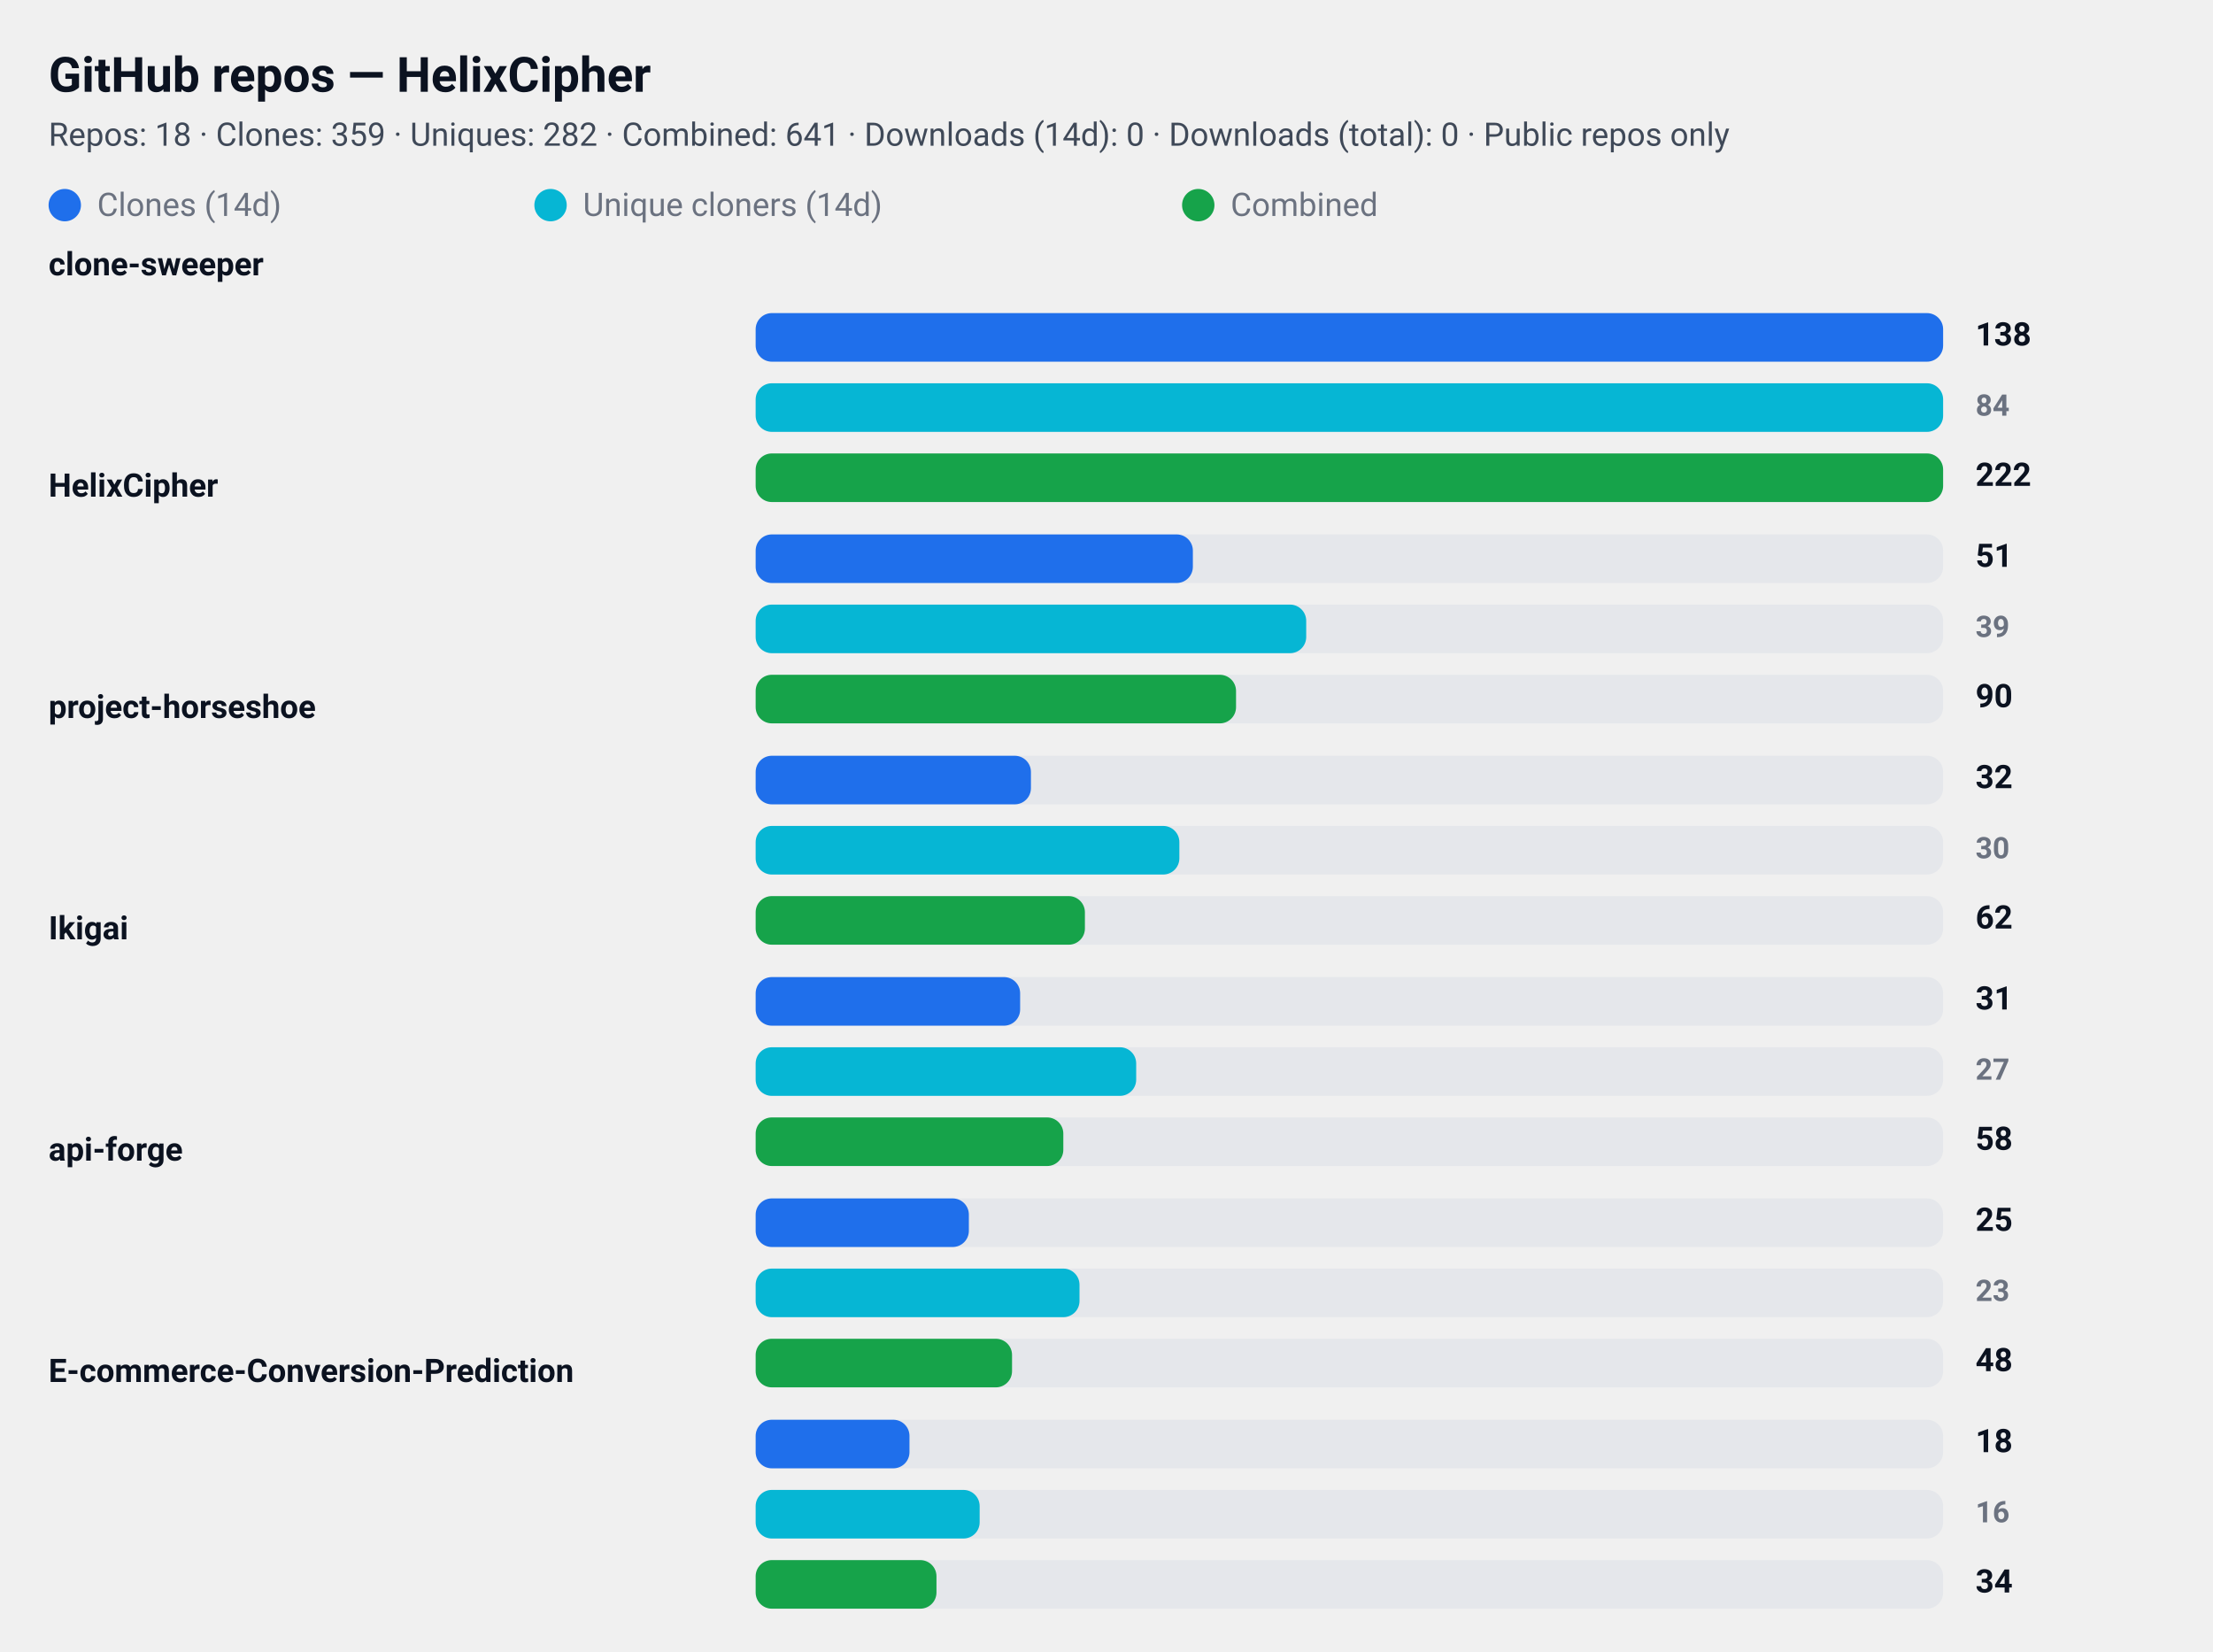
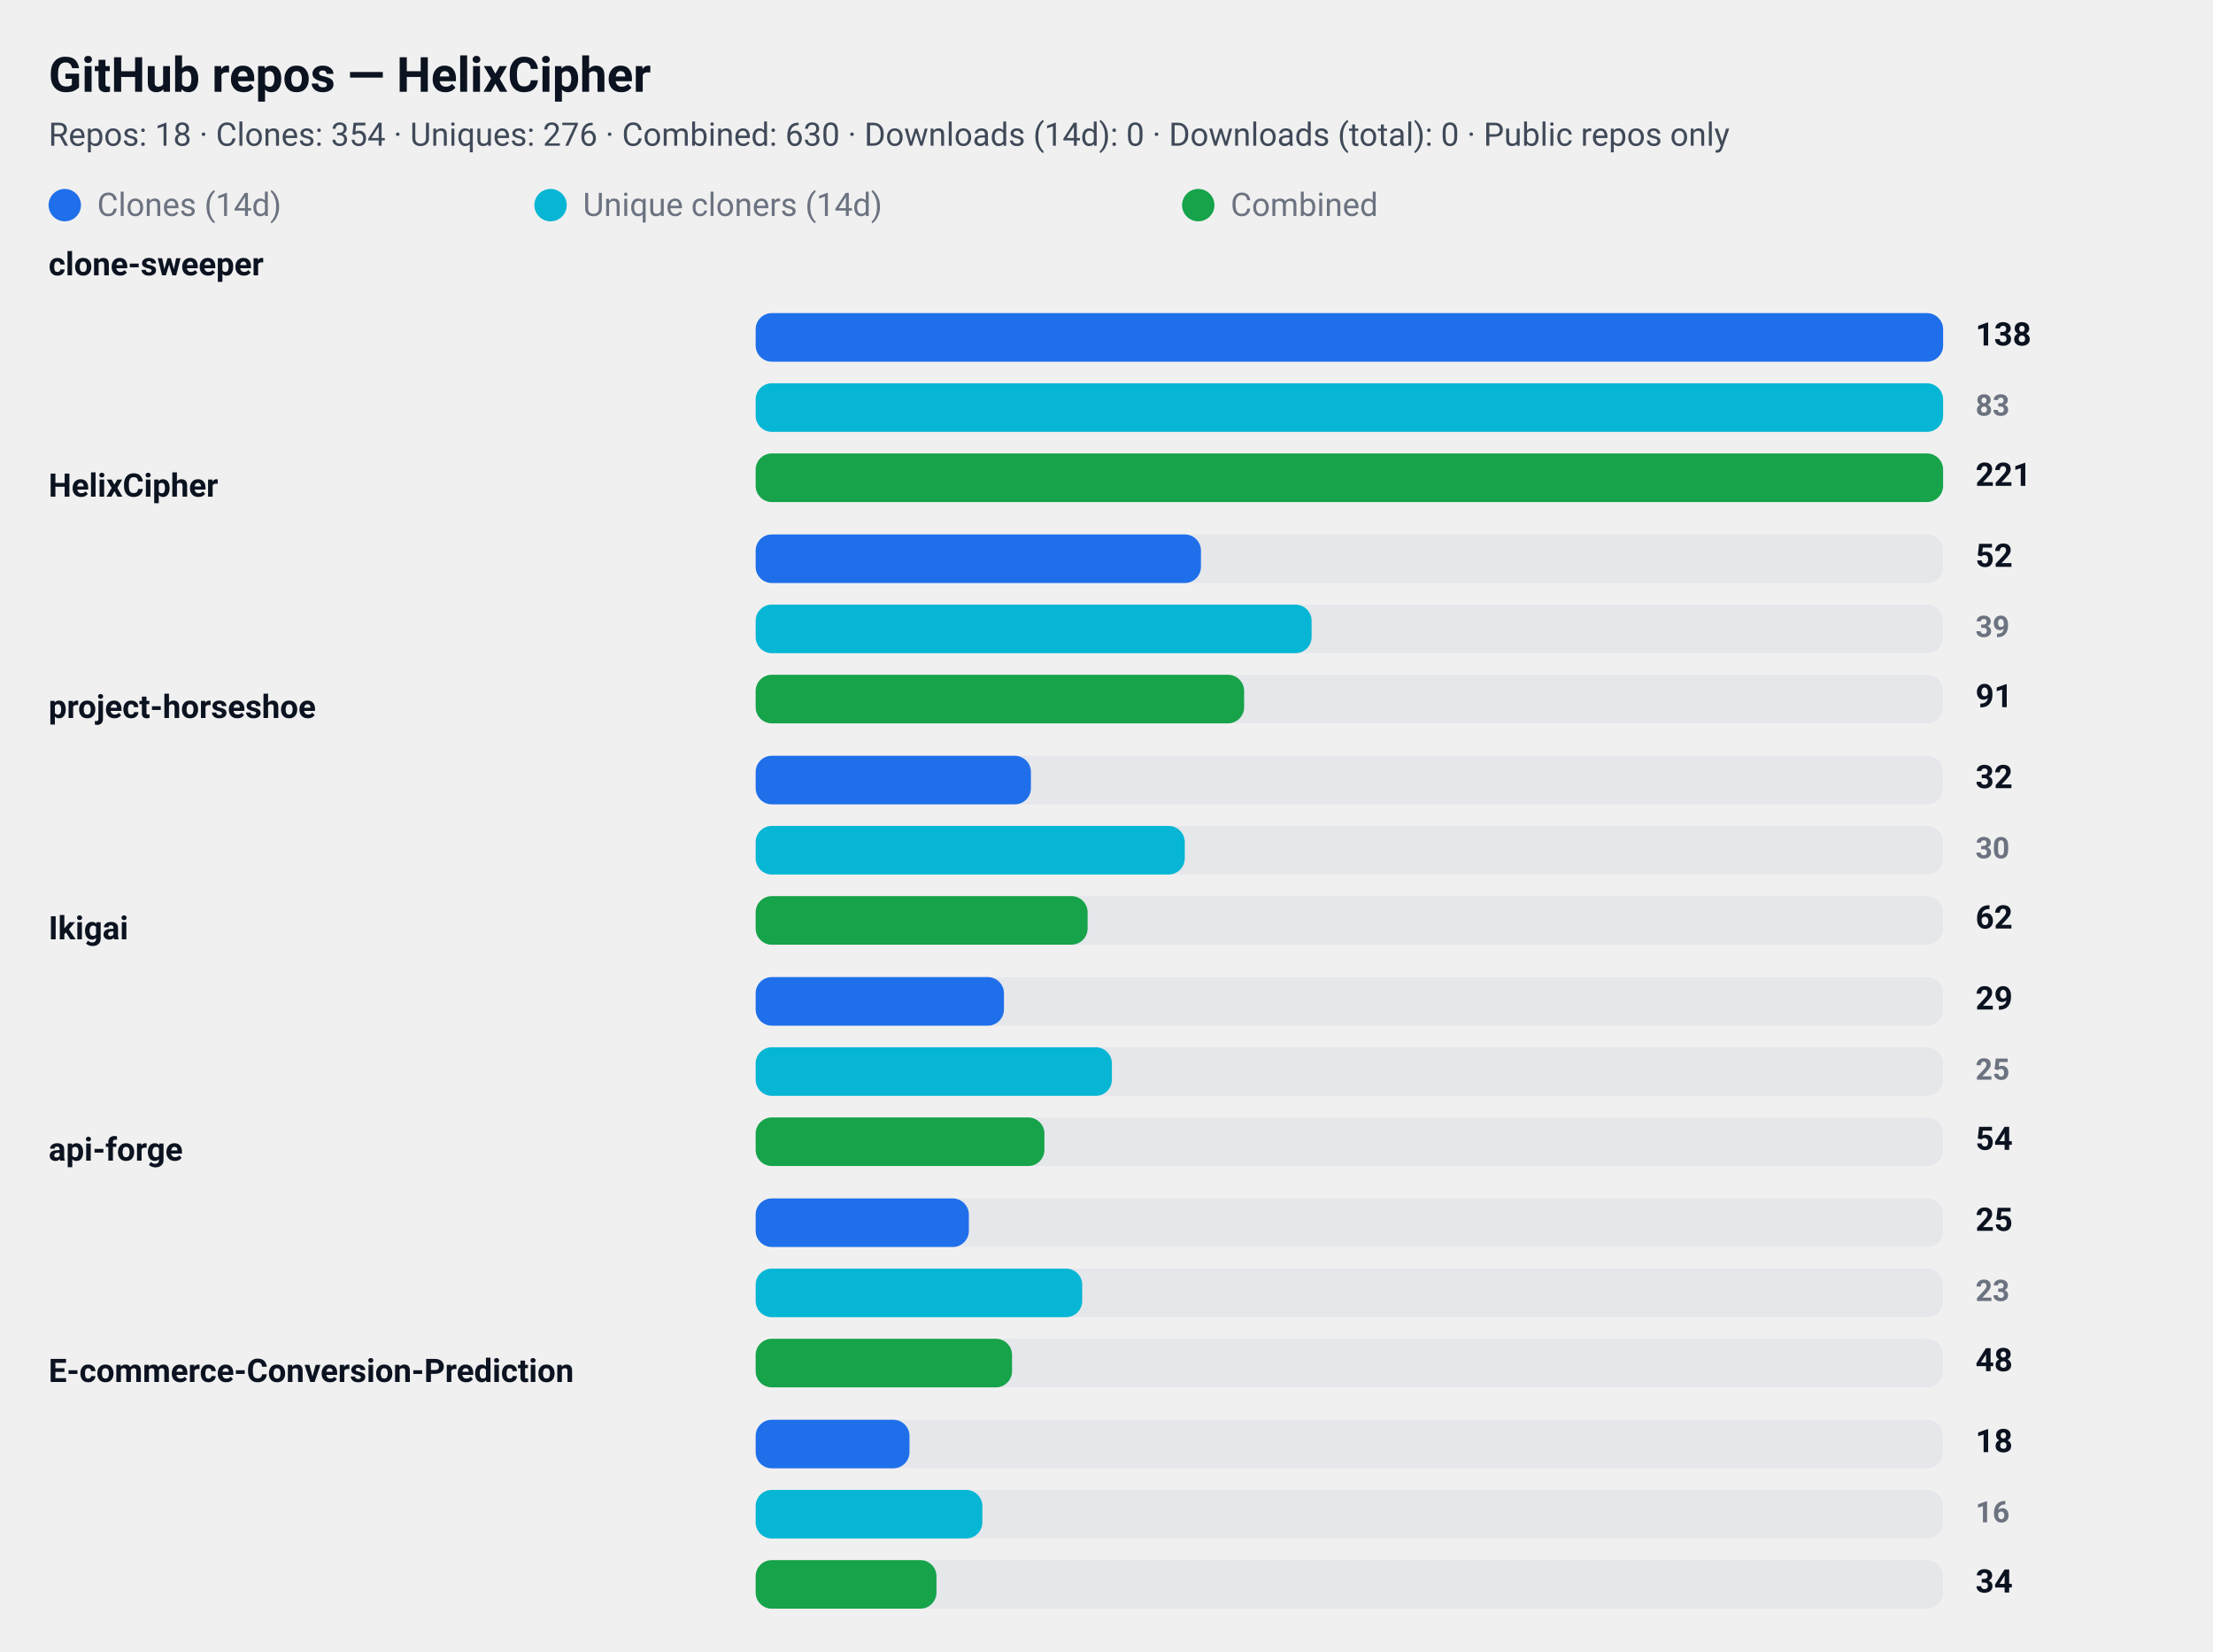
<svg xmlns="http://www.w3.org/2000/svg" width="820" height="612" viewBox="0 0 820 612" role="img" aria-label="GitHub repository clone statistics">
  <style>
  .card  { font-family: "Segoe UI", Roboto, "Helvetica Neue", Arial, sans-serif; }
  .title { font-weight: 700; font-size: 18px; fill: #0b1220; }
  .meta  { font-weight: 400; font-size: 12px; fill: #374151; opacity: 0.95; }
  .label { font-weight: 600; font-size: 12px; fill: #0b1220; }
  .count { font-weight: 700; font-size: 12px; fill: #0b1220; text-anchor: start; }
  .count-small { font-weight: 600; font-size: 11px; fill:#6b7280; text-anchor: start; }
  .muted { font-size:12px; fill:#6b7280; }

  .bar-clone { fill: #1f6feb; rx:6; }
  .bar-uniq  { fill: #06b6d4; rx:6; }
  .bar-comb  { fill: #16a34a; rx:6; }

  .bar-bg { fill: #e5e7eb; rx:6; }
  @media (prefers-color-scheme: dark) {
    .title, .meta, .label, .count, .count-small, .muted { fill: #ffffff; }
    .meta, .count-small { opacity: 0.9; }
  }
</style>
  <rect x="0" y="0" width="820" height="612" rx="12" fill="transparent" />
  <text x="18" y="34" class="title card">GitHub repos — HelixCipher</text>
-   <text x="18" y="54" class="meta card">Repos: 18 · Clones: 359 · Uniques: 282 · Combined: 641 · Downloads (14d): 0 · Downloads (total): 0 · Public repos only</text>
+   <text x="18" y="54" class="meta card">Repos: 18 · Clones: 354 · Uniques: 276 · Combined: 630 · Downloads (14d): 0 · Downloads (total): 0 · Public repos only</text>
  <g id="legend">
    <rect x="18" y="70" width="12" height="12" class="bar-clone" />
    <text x="36" y="80" class="muted card">Clones (14d)</text>
    <rect x="198" y="70" width="12" height="12" class="bar-uniq" />
    <text x="216" y="80" class="muted card">Unique cloners (14d)</text>
    <rect x="438" y="70" width="12" height="12" class="bar-comb" />
    <text x="456" y="80" class="muted card">Combined</text>
  </g>
  <text x="18" y="102" class="label card">clone-sweeper</text>
  <rect x="280" y="116" width="440" height="18" class="bar-bg" />
  <rect x="280" y="116" width="440" height="18" class="bar-clone" />
  <text x="732" y="128" class="count card">138</text>
  <rect x="280" y="142" width="440" height="18" class="bar-bg" />
  <rect x="280" y="142" width="440" height="18" class="bar-uniq" />
-   <text x="732" y="154" class="count-small card">84</text>
+   <text x="732" y="154" class="count-small card">83</text>
  <rect x="280" y="168" width="440" height="18" class="bar-bg" />
  <rect x="280" y="168" width="440" height="18" class="bar-comb" />
-   <text x="732" y="180" class="count card">222</text>
+   <text x="732" y="180" class="count card">221</text>
  <text x="18" y="184" class="label card">HelixCipher</text>
  <rect x="280" y="198" width="440" height="18" class="bar-bg" />
-   <rect x="280" y="198" width="162" height="18" class="bar-clone" />
-   <text x="732" y="210" class="count card">51</text>
+   <rect x="280" y="198" width="165" height="18" class="bar-clone" />
+   <text x="732" y="210" class="count card">52</text>
  <rect x="280" y="224" width="440" height="18" class="bar-bg" />
-   <rect x="280" y="224" width="204" height="18" class="bar-uniq" />
+   <rect x="280" y="224" width="206" height="18" class="bar-uniq" />
  <text x="732" y="236" class="count-small card">39</text>
  <rect x="280" y="250" width="440" height="18" class="bar-bg" />
-   <rect x="280" y="250" width="178" height="18" class="bar-comb" />
-   <text x="732" y="262" class="count card">90</text>
+   <rect x="280" y="250" width="181" height="18" class="bar-comb" />
+   <text x="732" y="262" class="count card">91</text>
  <text x="18" y="266" class="label card">project-horseshoe</text>
  <rect x="280" y="280" width="440" height="18" class="bar-bg" />
  <rect x="280" y="280" width="102" height="18" class="bar-clone" />
  <text x="732" y="292" class="count card">32</text>
  <rect x="280" y="306" width="440" height="18" class="bar-bg" />
-   <rect x="280" y="306" width="157" height="18" class="bar-uniq" />
+   <rect x="280" y="306" width="159" height="18" class="bar-uniq" />
  <text x="732" y="318" class="count-small card">30</text>
  <rect x="280" y="332" width="440" height="18" class="bar-bg" />
-   <rect x="280" y="332" width="122" height="18" class="bar-comb" />
+   <rect x="280" y="332" width="123" height="18" class="bar-comb" />
  <text x="732" y="344" class="count card">62</text>
  <text x="18" y="348" class="label card">Ikigai</text>
  <rect x="280" y="362" width="440" height="18" class="bar-bg" />
-   <rect x="280" y="362" width="98" height="18" class="bar-clone" />
-   <text x="732" y="374" class="count card">31</text>
+   <rect x="280" y="362" width="92" height="18" class="bar-clone" />
+   <text x="732" y="374" class="count card">29</text>
  <rect x="280" y="388" width="440" height="18" class="bar-bg" />
-   <rect x="280" y="388" width="141" height="18" class="bar-uniq" />
-   <text x="732" y="400" class="count-small card">27</text>
+   <rect x="280" y="388" width="132" height="18" class="bar-uniq" />
+   <text x="732" y="400" class="count-small card">25</text>
  <rect x="280" y="414" width="440" height="18" class="bar-bg" />
-   <rect x="280" y="414" width="114" height="18" class="bar-comb" />
-   <text x="732" y="426" class="count card">58</text>
+   <rect x="280" y="414" width="107" height="18" class="bar-comb" />
+   <text x="732" y="426" class="count card">54</text>
  <text x="18" y="430" class="label card">api-forge</text>
  <rect x="280" y="444" width="440" height="18" class="bar-bg" />
  <rect x="280" y="444" width="79" height="18" class="bar-clone" />
  <text x="732" y="456" class="count card">25</text>
  <rect x="280" y="470" width="440" height="18" class="bar-bg" />
-   <rect x="280" y="470" width="120" height="18" class="bar-uniq" />
+   <rect x="280" y="470" width="121" height="18" class="bar-uniq" />
  <text x="732" y="482" class="count-small card">23</text>
  <rect x="280" y="496" width="440" height="18" class="bar-bg" />
  <rect x="280" y="496" width="95" height="18" class="bar-comb" />
  <text x="732" y="508" class="count card">48</text>
  <text x="18" y="512" class="label card">E-commerce-Conversion-Prediction</text>
  <rect x="280" y="526" width="440" height="18" class="bar-bg" />
  <rect x="280" y="526" width="57" height="18" class="bar-clone" />
  <text x="732" y="538" class="count card">18</text>
  <rect x="280" y="552" width="440" height="18" class="bar-bg" />
-   <rect x="280" y="552" width="83" height="18" class="bar-uniq" />
+   <rect x="280" y="552" width="84" height="18" class="bar-uniq" />
  <text x="732" y="564" class="count-small card">16</text>
  <rect x="280" y="578" width="440" height="18" class="bar-bg" />
  <rect x="280" y="578" width="67" height="18" class="bar-comb" />
  <text x="732" y="590" class="count card">34</text>
</svg>
